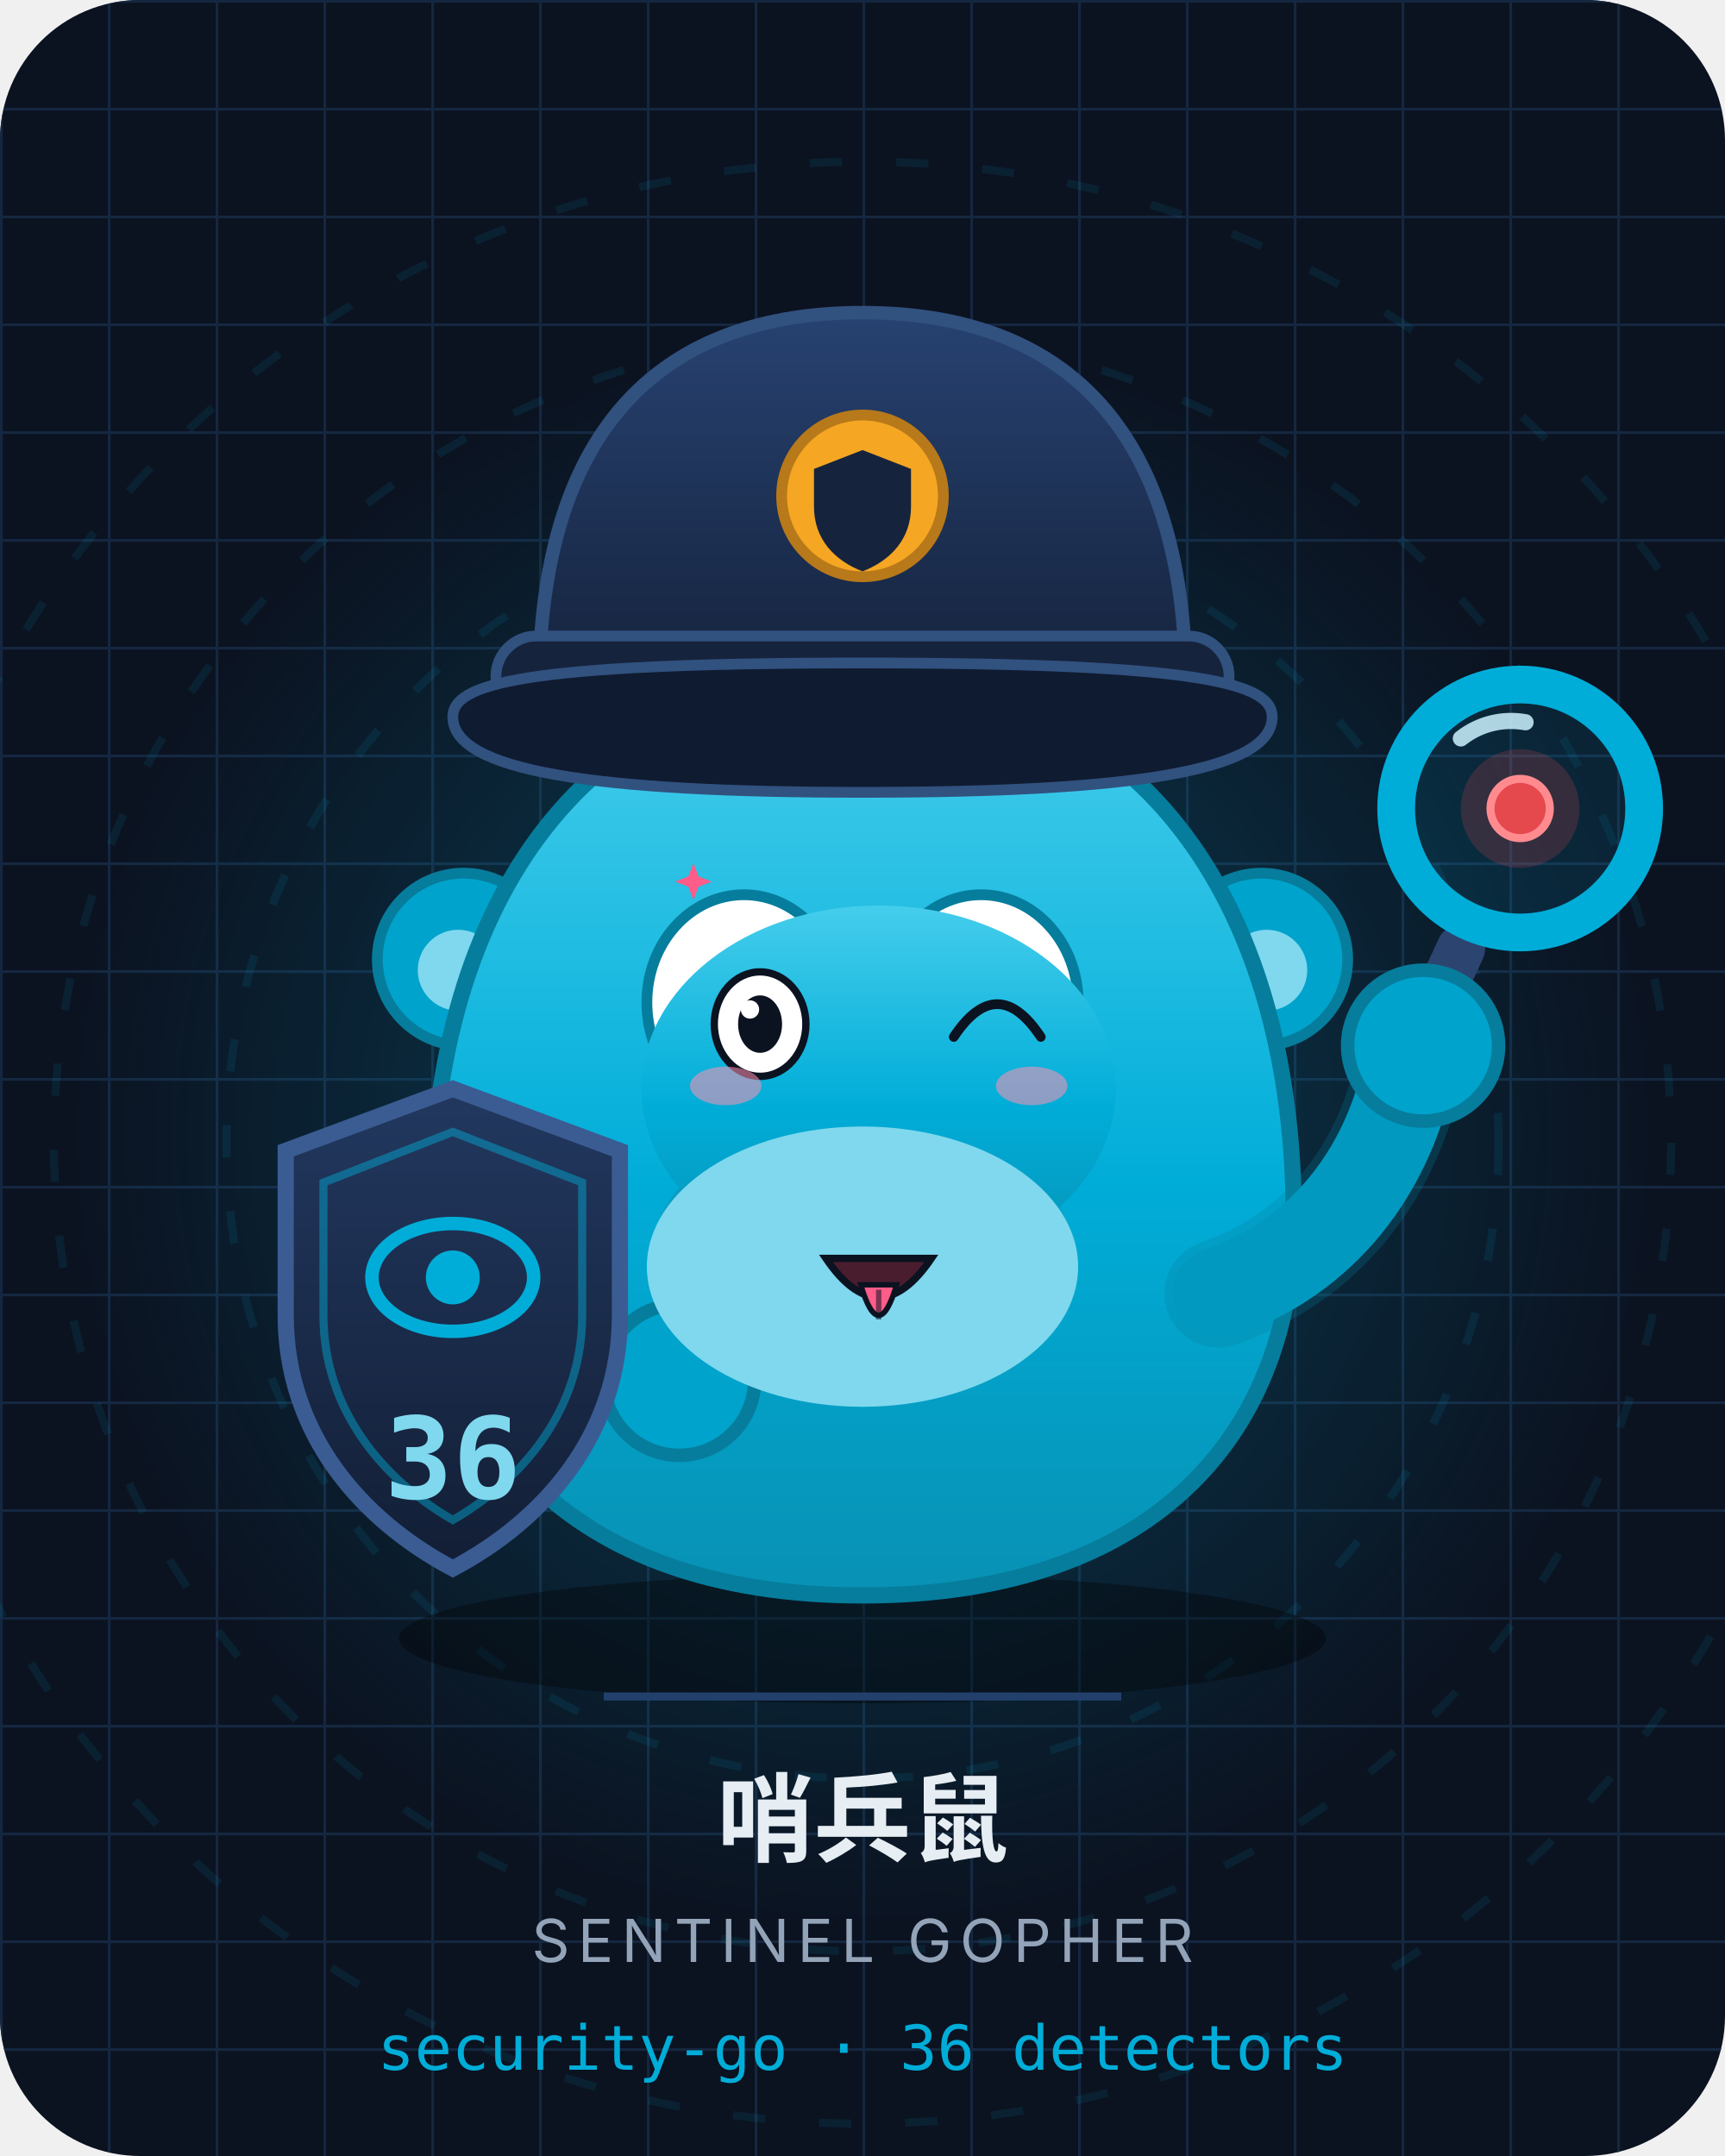
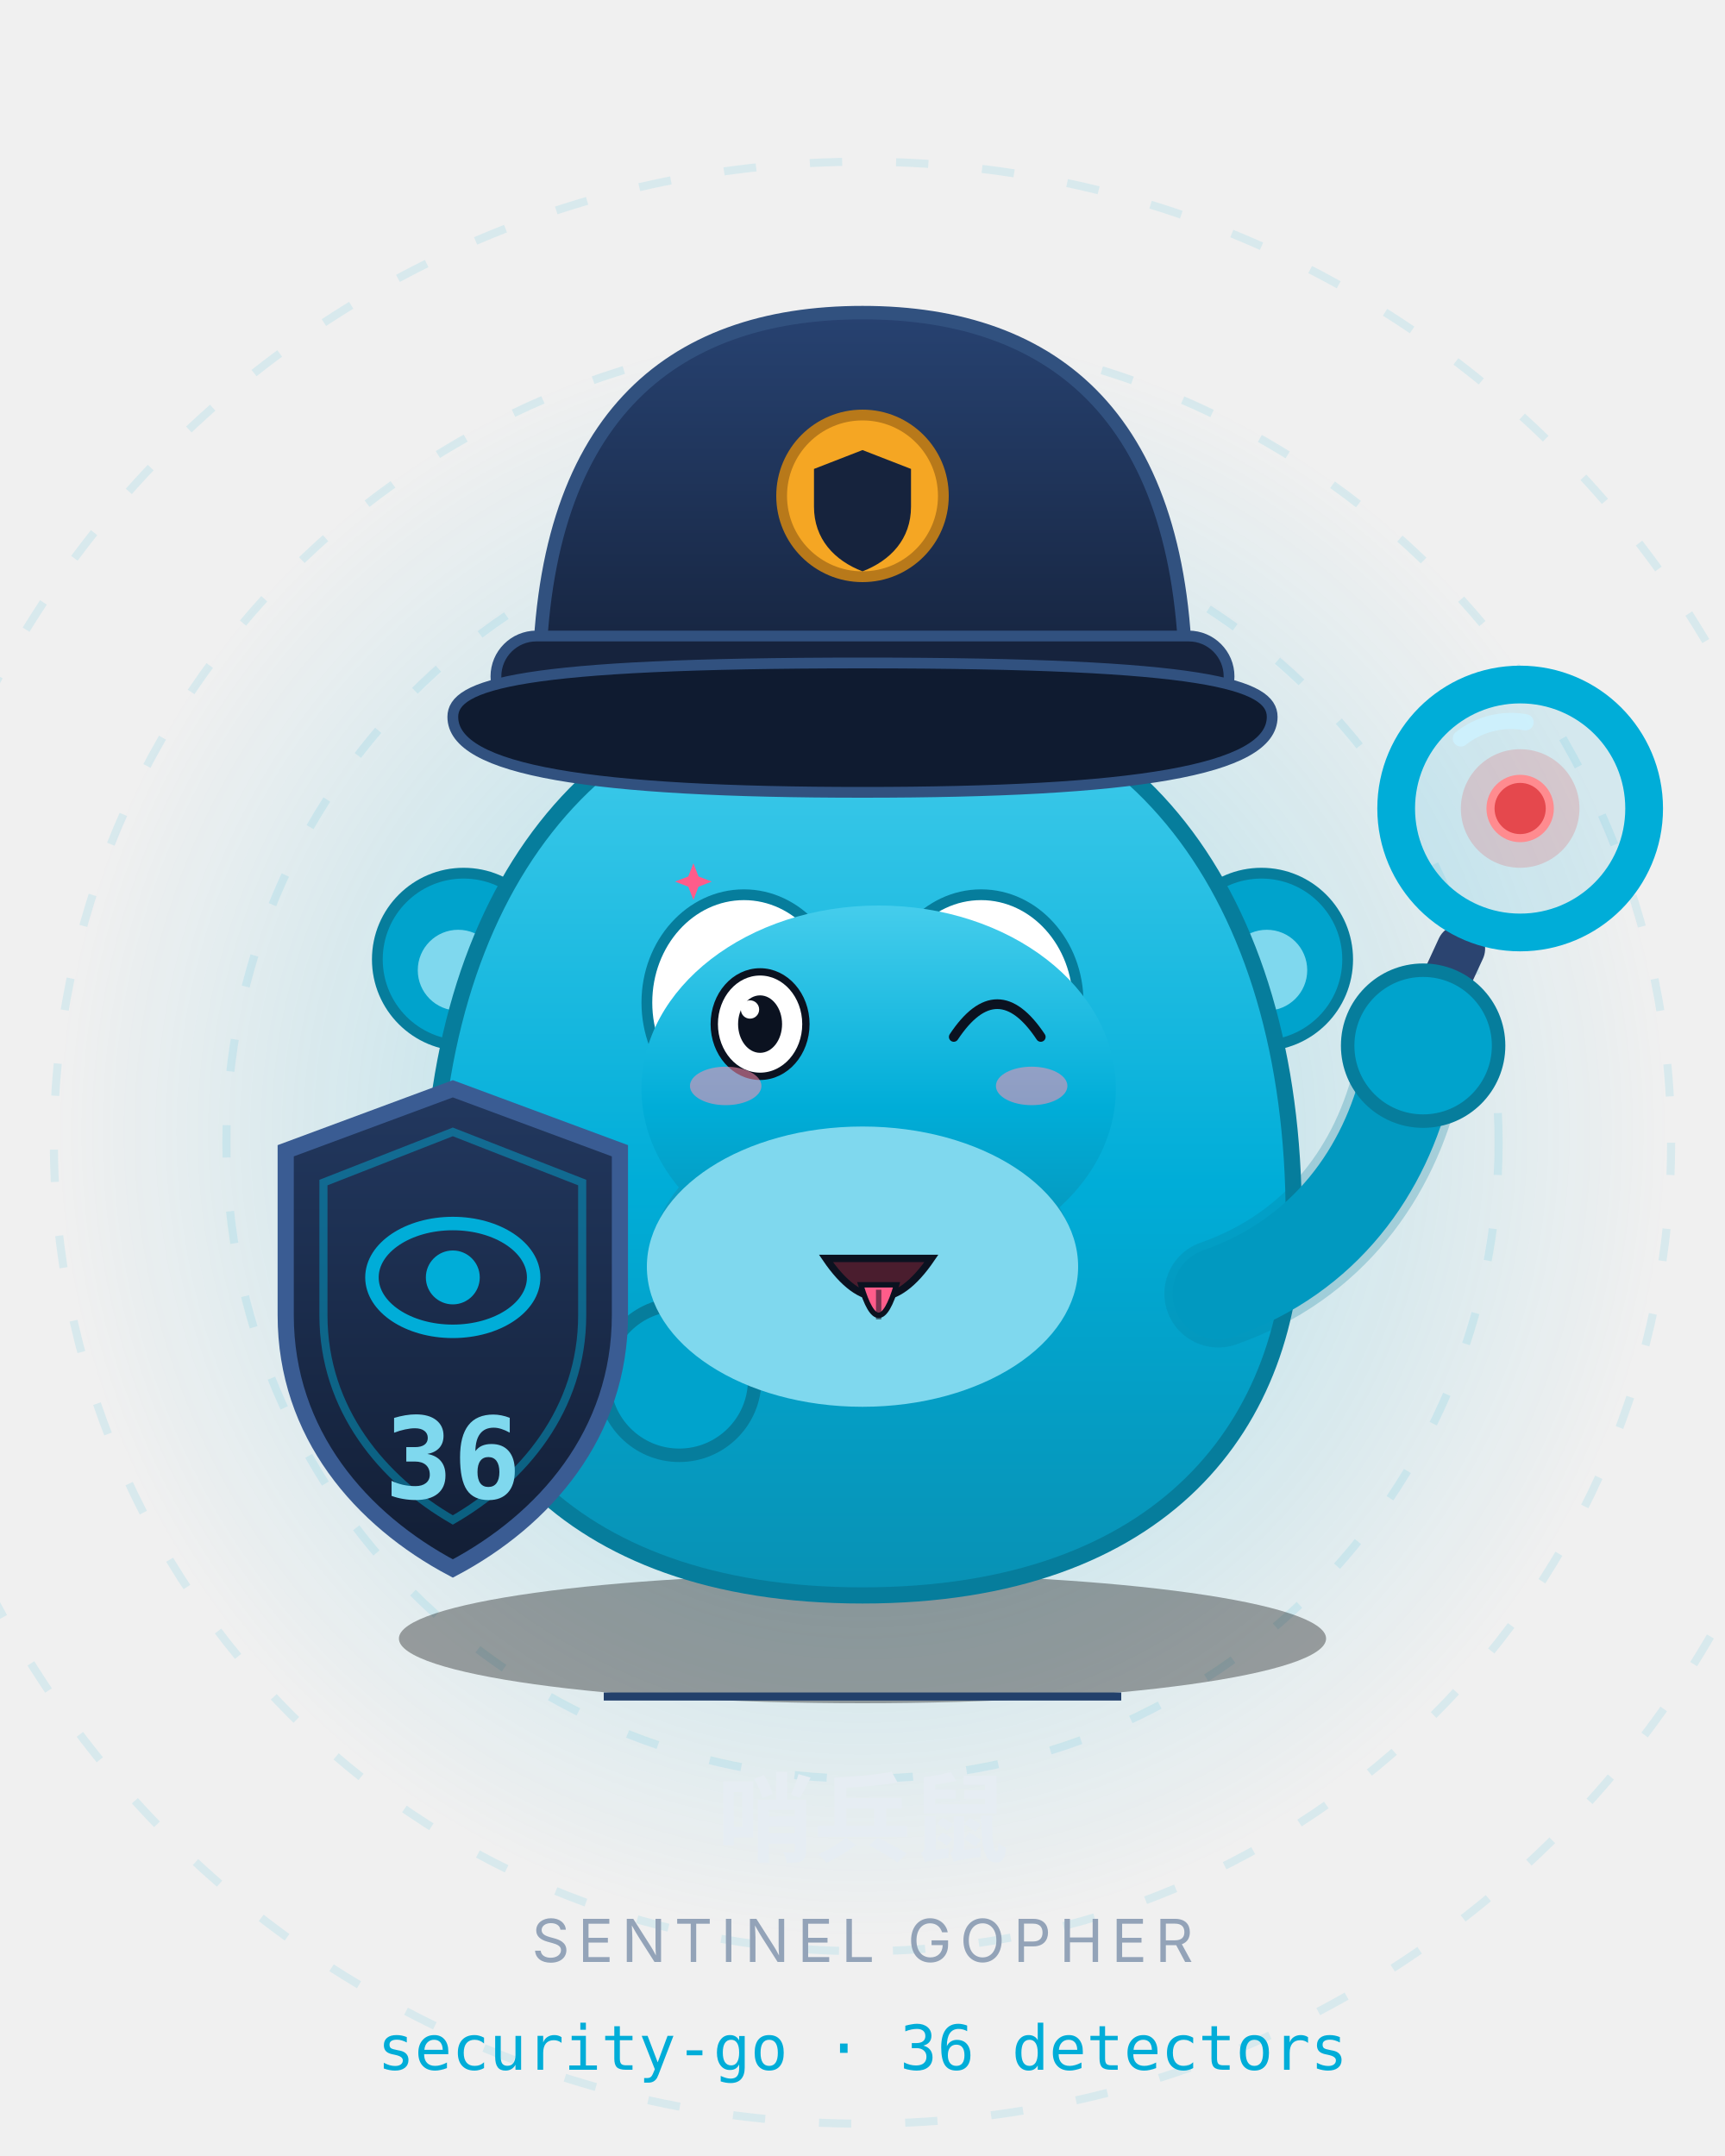
<svg xmlns="http://www.w3.org/2000/svg" viewBox="0 0 320 400" width="320" height="400" role="img" aria-label="哨兵鼠 · 吐舌头 Tongue Out">
  <style>
.ex-motion { animation: ex-sway 2.0s ease-in-out infinite; transform-box: fill-box; transform-origin: 50% 50%; }
.ex-anim-tear { animation: ex-tear 1.8s ease-in infinite; transform-box: fill-box; transform-origin: center; }
.ex-anim-sweat { animation: ex-tear 1.5s ease-in infinite; transform-box: fill-box; transform-origin: center; }
.ex-anim-heart { animation: ex-heart 2.2s ease-out infinite; transform-box: fill-box; transform-origin: center; }
.ex-anim-spark { animation: ex-spark 1.9s ease-in-out infinite; transform-box: fill-box; transform-origin: center; }
.ex-anim-rain { animation: ex-rain 1.4s linear infinite; transform-box: fill-box; transform-origin: center; }
.ex-anim-confetti { animation: ex-confetti 2.4s linear infinite; transform-box: fill-box; transform-origin: center; }
.ex-anim-pulse { animation: ex-pulse 1.6s ease-in-out infinite; transform-box: fill-box; transform-origin: center; }
.ex-anim-knock { animation: ex-knock 0.55s ease-in-out infinite; transform-box: fill-box; transform-origin: center; }
.ex-anim-knockline { animation: ex-knockline 0.55s ease-out infinite; transform-box: fill-box; transform-origin: center; }
.ex-anim-palm { animation: ex-palm 0.9s ease-in-out infinite; transform-box: fill-box; transform-origin: center; }
.ex-anim-steam { animation: ex-steam 1.8s ease-out infinite; transform-box: fill-box; transform-origin: center; }
.ex-anim-shock { animation: ex-shock 0.5s ease-in-out infinite; transform-box: fill-box; transform-origin: center; }
.ex-anim-please { animation: ex-please 1.4s ease-in-out infinite; transform-box: fill-box; transform-origin: center; }
.ex-anim-drift { animation: ex-drift 4.5s ease-in-out infinite; transform-box: fill-box; transform-origin: center; }
@keyframes ex-sway { 0%,100% { transform: rotate(0deg); } 50% { transform: rotate(3deg); } }
@keyframes ex-tear { 0% { transform: translateY(0); opacity: 0; } 18% { opacity: 1; } 100% { transform: translateY(9.35px); opacity: 0; } }
@keyframes ex-heart { 0% { transform: translateY(0) scale(.65); opacity: 0; } 20% { opacity: 1; } 100% { transform: translateY(-15.3px) scale(1.15); opacity: 0; } }
@keyframes ex-spark { 0%,100% { transform: scale(.6) rotate(0deg); opacity: .3; } 50% { transform: scale(1.15) rotate(25deg); opacity: 1; } }
@keyframes ex-rain { 0% { transform: translateY(0); opacity: 0; } 20% { opacity: 1; } 100% { transform: translateY(10.2px); opacity: 0; } }
@keyframes ex-confetti { 0% { transform: translateY(-4px) rotate(0deg); opacity: 1; } 100% { transform: translateY(14px) rotate(200deg); opacity: 0; } }
@keyframes ex-pulse { 0%,100% { transform: scale(1); opacity: .35; } 50% { transform: scale(1.18); opacity: .7; } }
@keyframes ex-knock { 0%,100% { transform: translateX(3.83px); } 35% { transform: translateX(0); } }
@keyframes ex-knockline { 0%,100% { transform: scaleX(.6); opacity: .35; } 35% { transform: scaleX(1); opacity: 1; } }
@keyframes ex-palm { 0%,100% { transform: translateY(0) rotate(0deg); } 50% { transform: translateY(-1.02px) rotate(-4deg); } }
@keyframes ex-steam { 0% { transform: translateY(0); opacity: .7; } 100% { transform: translateY(-7.65px); opacity: 0; } }
@keyframes ex-shock { 0%,100% { transform: scaleX(.7); opacity: .4; } 50% { transform: scaleX(1.25); opacity: 1; } }
@keyframes ex-please { 0%,100% { transform: translateY(0); } 50% { transform: translateY(-1.53px); } }
@keyframes ex-drift { 0%,100% { transform: translateY(0); } 50% { transform: translateY(-1.7px); } }
@media (prefers-reduced-motion: reduce) {
  .ex-motion, [class*="ex-anim-"] { animation: none !important; }
}
</style>
  <g class="ex-motion ex-tongue">
    <g class="ex-base">
      <defs>
        <linearGradient id="p-body" x1="0" y1="0" x2="0" y2="1">
          <stop offset="0" stop-color="#45cdec" />
          <stop offset="0.55" stop-color="#00add8" />
          <stop offset="1" stop-color="#0891b4" />
        </linearGradient>
        <linearGradient id="p-shield" x1="0" y1="0" x2="0" y2="1">
          <stop offset="0" stop-color="#22385f" />
          <stop offset="1" stop-color="#121e35" />
        </linearGradient>
        <linearGradient id="p-cap" x1="0" y1="0" x2="0" y2="1">
          <stop offset="0" stop-color="#274271" />
          <stop offset="1" stop-color="#15223b" />
        </linearGradient>
        <radialGradient id="p-glow" cx="0.5" cy="0.5" r="0.5">
          <stop offset="0" stop-color="#00add8" stop-opacity="0.30" />
          <stop offset="1" stop-color="#00add8" stop-opacity="0" />
        </radialGradient>
-         <pattern id="p-grid" width="20" height="20" patternUnits="userSpaceOnUse">
-           <path d="M20 0H0V20" fill="none" stroke="#152740" stroke-width="1" />
-         </pattern>
        <clipPath id="p-card">
          <rect width="320" height="400" rx="26" />
        </clipPath>
      </defs>
      <g clip-path="url(#p-card)">
-         <rect width="320" height="400" fill="#0b1220" />
-         <rect width="320" height="400" fill="url(#p-grid)" />
        <g fill="none" stroke="#00add8" stroke-opacity="0.10" stroke-dasharray="6 10">
          <circle cx="160" cy="212" r="118" stroke-width="1.5" />
          <circle cx="160" cy="212" r="150" stroke-width="1.5" />
          <circle cx="160" cy="212" r="182" stroke-width="1.5" />
        </g>
        <circle cx="160" cy="210" r="150" fill="url(#p-glow)" />
        <ellipse cx="160" cy="304" rx="86" ry="12" fill="#000" opacity="0.35" />
        <g fill="#00a3cc" stroke="#067d9c" stroke-width="2">
          <circle cx="86" cy="178" r="16" />
          <circle cx="234" cy="178" r="16" />
        </g>
        <g fill="#7fd8ee">
          <circle cx="85" cy="180" r="7.5" />
          <circle cx="235" cy="180" r="7.5" />
        </g>
        <path d="M160 296C104 296 80 264 80 226C80 166 110 126 160 126C210 126 240 166 240 226C240 264 216 296 160 296Z" fill="url(#p-body)" stroke="#067d9c" stroke-width="3" />
        <path d="M100 128C100 78 124 58 160 58C196 58 220 78 220 128Z" fill="url(#p-cap)" stroke="#31517f" stroke-width="2.5" />
        <rect x="92" y="118" width="136" height="15" rx="7.5" fill="#16233d" stroke="#31517f" stroke-width="2" />
        <path d="M84 133C84 127 96 123 160 123C224 123 236 127 236 133C236 143 210 147 160 147C110 147 84 143 84 133Z" fill="#0f1b30" stroke="#31517f" stroke-width="2" />
        <circle cx="160" cy="92" r="15" fill="#f5a623" stroke="#b8791a" stroke-width="2" />
        <path d="M160 83.5L169 87v7c0 6-3.8 10-9 12-5.2-2-9-6-9-12v-7Z" fill="#16233d" />
        <g fill="#ffffff" stroke="#067d9c" stroke-width="2">
          <ellipse cx="138" cy="186" rx="18" ry="20" />
          <ellipse cx="182" cy="186" rx="18" ry="20" />
        </g>
        <circle cx="141" cy="190" r="8.5" fill="#0b1220" />
        <circle cx="185" cy="190" r="8.5" fill="#0b1220" />
        <circle cx="138.5" cy="186.5" r="3" fill="#ffffff" />
        <circle cx="182.5" cy="186.5" r="3" fill="#ffffff" />
        <ellipse cx="160" cy="233" rx="38" ry="25" fill="#7fd8ee" stroke="#0a9ec4" stroke-width="2" />
        <ellipse cx="160" cy="220" rx="7" ry="5.5" fill="#0b1220" />
        <g fill="#ffffff" stroke="#a9d3e2" stroke-width="2">
          <rect x="145" y="240" width="13" height="18" rx="3" />
          <rect x="162" y="240" width="13" height="18" rx="3" />
        </g>
        <circle cx="126" cy="256" r="14" fill="#00a3cc" stroke="#067d9c" stroke-width="2.5" />
        <g>
          <path d="M84 202L115 213.5V244C115 266 101 282 84 291C67 282 53 266 53 244V213.5Z" fill="url(#p-shield)" stroke="#3a5c93" stroke-width="3" />
          <path d="M84 210L108 219.4V244C108 261.5 97 274.5 84 282C71 274.5 60 261.5 60 244V219.4Z" fill="none" stroke="#00add8" stroke-opacity="0.45" stroke-width="1.5" />
          <ellipse cx="84" cy="237" rx="15" ry="10" fill="none" stroke="#00add8" stroke-width="2.5" />
          <circle cx="84" cy="237" r="5" fill="#00add8" />
          <text x="84" y="278" text-anchor="middle" font-size="21" font-weight="700" font-family="ui-monospace, SFMono-Regular, Menlo, monospace" fill="#7fd8ee">36</text>
        </g>
        <path d="M226 240C246 233 257 217 261 200" fill="none" stroke="#00a3cc" stroke-width="17" stroke-linecap="round" />
        <path d="M226 240C246 233 257 217 261 200" fill="none" stroke="#067d9c" stroke-width="20" stroke-linecap="round" stroke-opacity="0.25" />
        <line x1="271" y1="176" x2="265" y2="189" stroke="#2b4470" stroke-width="9" stroke-linecap="round" />
        <circle cx="264" cy="194" r="14" fill="#00a3cc" stroke="#067d9c" stroke-width="2.5" />
        <circle cx="282" cy="150" r="23" fill="#00add8" fill-opacity="0.12" stroke="#00add8" stroke-width="7" />
        <circle cx="282" cy="150" r="11" fill="#e5484d" fill-opacity="0.20" />
        <circle cx="282" cy="150" r="5.5" fill="#e5484d" stroke="#ff8b8f" stroke-width="1.5" />
        <path d="M271 137A15 15 0 0 1 283 134" fill="none" stroke="#cdf2ff" stroke-width="3" stroke-linecap="round" stroke-opacity="0.85" />
        <rect x="112" y="314" width="96" height="1.5" fill="#22406b" />
        <text x="160" y="344" text-anchor="middle" font-size="18" font-weight="700" fill="#e6edf3" font-family="system-ui, -apple-system, 'PingFang SC', 'Microsoft YaHei', 'Noto Sans CJK SC', sans-serif">哨兵鼠</text>
        <text x="160" y="364" text-anchor="middle" font-size="11" letter-spacing="1.5" fill="#93a3b8" font-family="system-ui, -apple-system, sans-serif">SENTINEL GOPHER</text>
        <text x="160" y="384" text-anchor="middle" font-size="11.5" fill="#00add8" font-family="ui-monospace, SFMono-Regular, Menlo, monospace">security-go · 36 detectors</text>
      </g>
    </g>
    <g class="ex-face">
      <ellipse cx="163" cy="202" rx="44" ry="34" fill="url(#p-body)" />
      <ellipse cx="160" cy="235" rx="40" ry="26" fill="#7FD8EE" />
      <ellipse cx="141" cy="190" rx="8.5" ry="9.69" fill="#FFFFFF" stroke="#0B1220" stroke-width="1.36" />
      <ellipse cx="141" cy="190" rx="4.08" ry="5.33" fill="#0B1220" />
      <circle cx="139.13" cy="187.29" r="1.7" fill="#FFFFFF" />
      <path d="M 176.93,192.38 Q 185,180.22 193.07,192.38" fill="none" stroke="#0B1220" stroke-width="1.8" stroke-linecap="round" />
      <path d="M 153.22,233.47 Q 163,247.85 172.78,233.47 Z" fill="#4A1D2E" stroke="#0B1220" stroke-width="1.36" />
      <path d="M 159.68,238.37 Q 163,249.69 166.32,238.37 Z" fill="#FF5C8A" stroke="#0B1220" stroke-width="1" />
      <path d="M 163,239.28 L 163,244.79" stroke="#0B1220" stroke-width="1" opacity=".55" />
      <ellipse cx="134.62" cy="201.47" rx="6.63" ry="3.57" fill="#FF8FB3" opacity="0.55" />
      <ellipse cx="191.38" cy="201.47" rx="6.63" ry="3.57" fill="#FF8FB3" opacity="0.55" />
      <path class="ex-anim-spark" style="animation-delay:0.2s" d="M 128.63,160.16 L 129.58,162.61 L 132.03,163.56 L 129.58,164.51 L 128.63,166.96 L 127.68,164.51 L 125.23,163.56 L 127.68,162.61 Z" fill="#FF5C8A" />
    </g>
  </g>
</svg>
